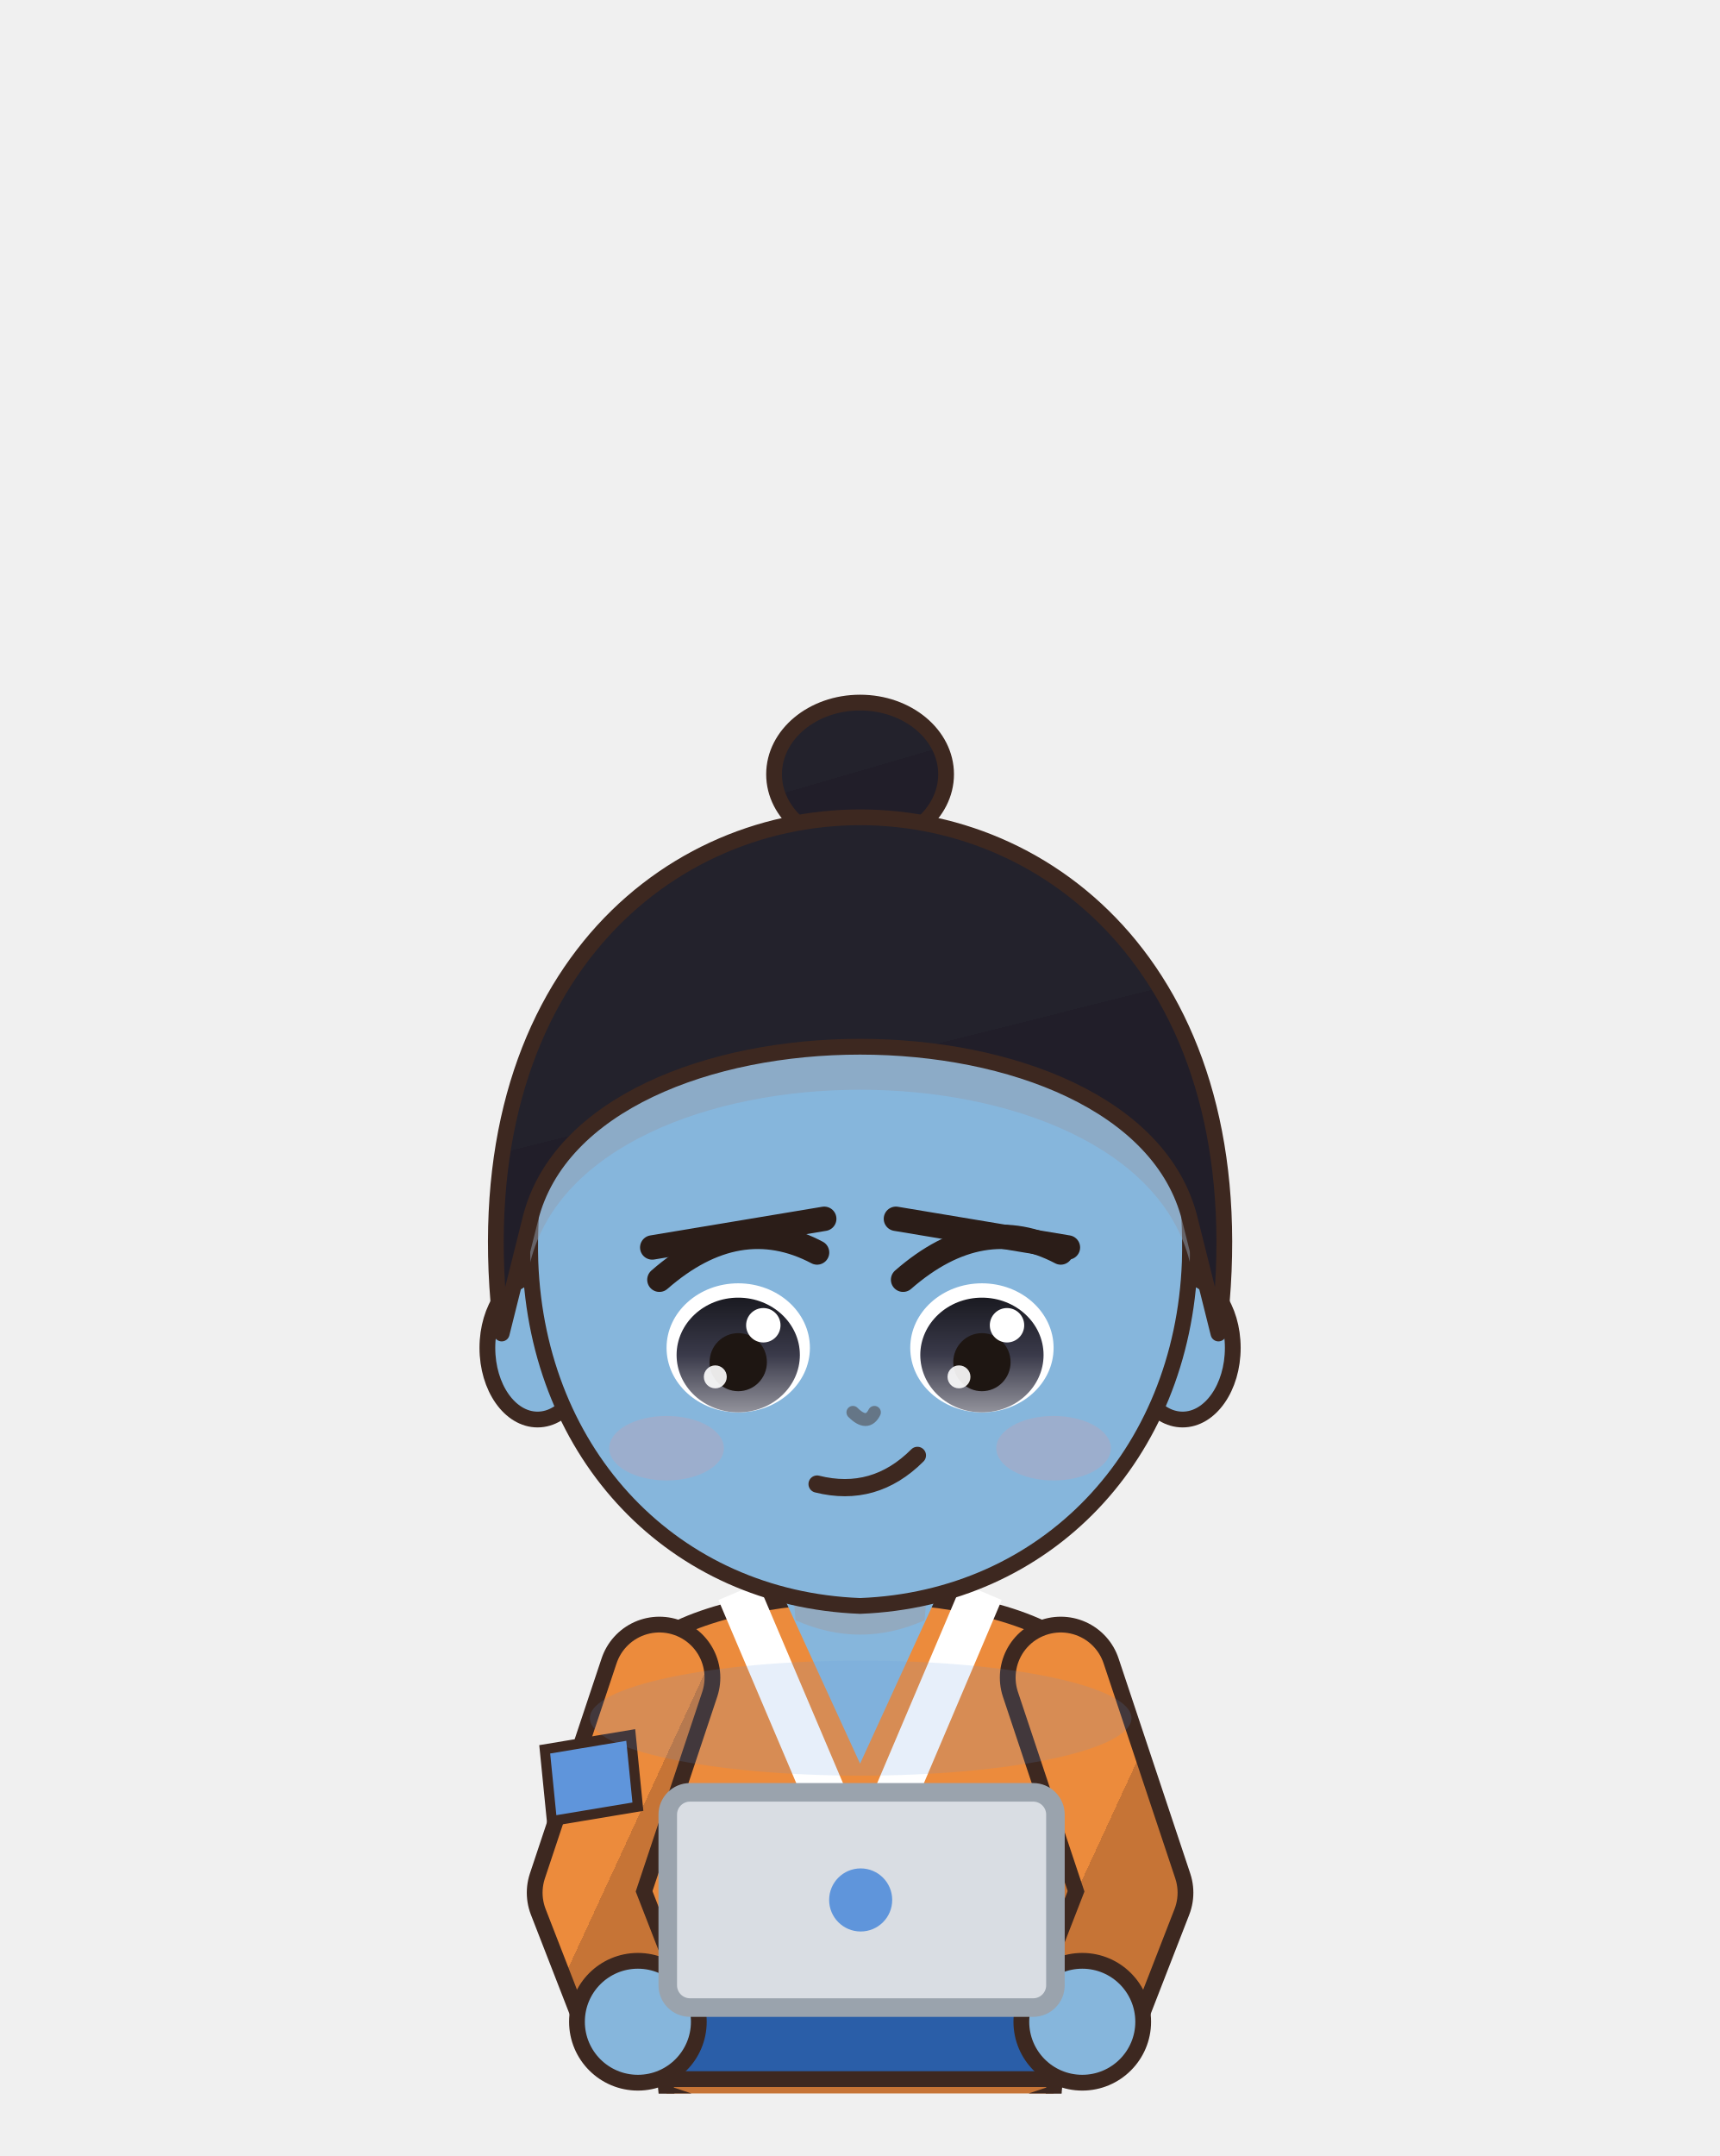
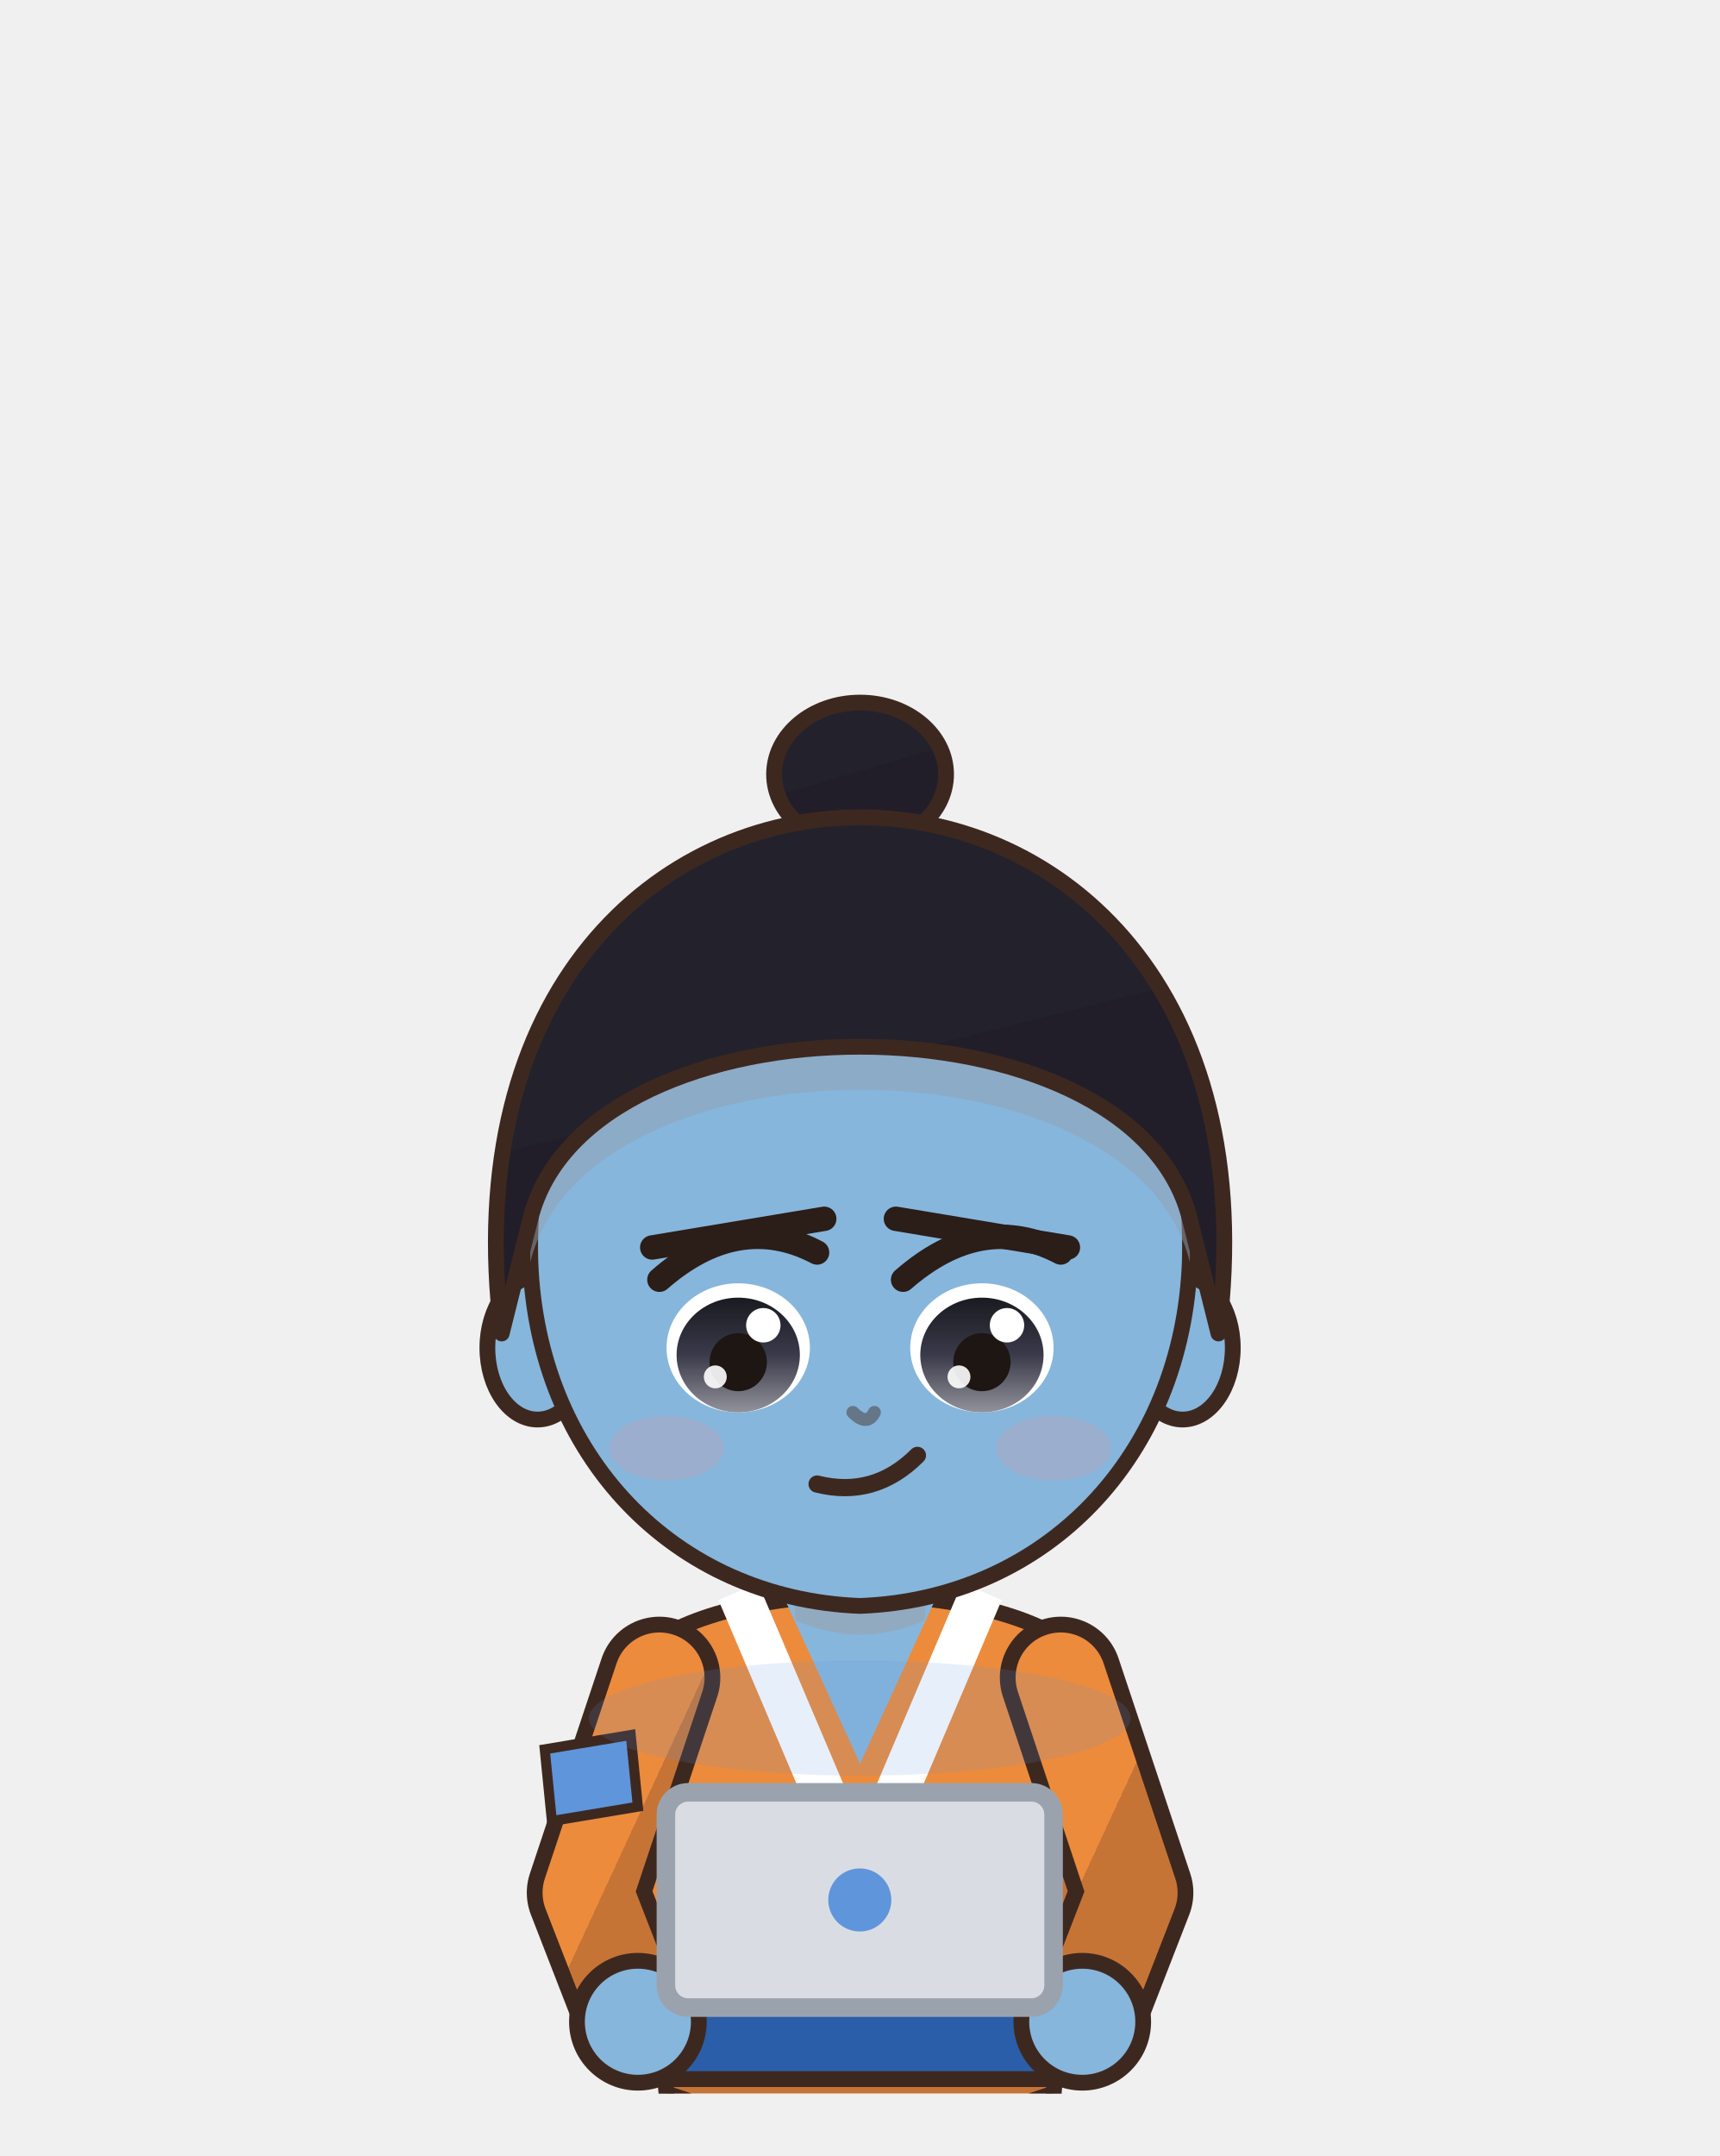
- <svg xmlns="http://www.w3.org/2000/svg" viewBox="643.1 213.8 92.7 116.2" width="92.7" height="116.2">
-   <svg x="643.1" y="213.8" viewBox="-120 -180 240 292" width="92.736" height="112.829">
+ <svg xmlns="http://www.w3.org/2000/svg" viewBox="637.5 213.8 92.7 116.2" width="92.7" height="116.2">
+   <svg x="637.5" y="213.8" viewBox="-120 -180 240 292" width="92.736" height="112.829">
    <defs>
      <linearGradient id="hair31" x1="0" y1="0" x2=".35" y2="1">
        <stop offset="0" stop-color="#23222c" />
        <stop offset=".58" stop-color="#23222c" />
        <stop offset=".58" stop-color="#211e29" />
        <stop offset="1" stop-color="#211e29" />
      </linearGradient>
      <radialGradient id="skin31" cx=".4" cy=".32" r=".85">
        <stop offset="0" stop-color="#86b6dc" />
        <stop offset=".84" stop-color="#86b6dc" />
        <stop offset=".84" stop-color="#92aac0" />
        <stop offset="1" stop-color="#92aac0" />
      </radialGradient>
      <linearGradient id="cloth31" x1="0" y1="0" x2=".45" y2="1">
        <stop offset="0" stop-color="#ec8b3c" />
        <stop offset=".6" stop-color="#ec8b3c" />
        <stop offset=".6" stop-color="#c67436" />
        <stop offset="1" stop-color="#c67436" />
      </linearGradient>
      <linearGradient id="iris31" x1="0" y1="0" x2="0" y2="1">
        <stop offset="0" stop-color="#1a1a21" />
        <stop offset=".5" stop-color="#3a3a4a" />
        <stop offset="1" stop-color="#92929b" />
      </linearGradient>
      <linearGradient id="straw31" x1="0" y1="0" x2=".3" y2="1">
        <stop offset="0" stop-color="#ffe39a" />
        <stop offset=".58" stop-color="#ffe39a" />
        <stop offset=".58" stop-color="#e9b456" />
        <stop offset="1" stop-color="#e9b456" />
      </linearGradient>
      <clipPath id="face31">
        <path d="M -46,-4 C -47,-38 -25,-55 0,-55 C 25,-55 47,-38 46,-4 C 45,23 26,43 0,44 C -26,43 -45,23 -46,-4 Z" />
      </clipPath>
    </defs>
    <ellipse cx="0" cy="-72" rx="12" ry="10" fill="url(#hair31)" stroke="#3d2820" stroke-width="2.2" stroke-linejoin="round" />
    <rect x="-23" y="118" width="20" height="84" rx="8" fill="#2a5ea8" stroke="#3d2820" stroke-width="2.2" stroke-linejoin="round" />
    <ellipse cx="-13" cy="205" rx="14" ry="7" fill="#3a2a24" stroke="#3d2820" stroke-width="2.2" stroke-linejoin="round" />
    <rect x="3" y="118" width="20" height="84" rx="8" fill="#2a5ea8" stroke="#3d2820" stroke-width="2.2" stroke-linejoin="round" />
    <ellipse cx="13" cy="205" rx="14" ry="7" fill="#3a2a24" stroke="#3d2820" stroke-width="2.2" stroke-linejoin="round" />
    <path d="M -30,50 C -34,68 -28,94 -26,124 L 26,124 C 28,94 34,68 30,50 C 18,40 -18,40 -30,50 Z" fill="url(#cloth31)" stroke="#3d2820" stroke-width="2.2" stroke-linejoin="round" />
    <path d="M -17,42 L 0,82 L 17,42" stroke="#ffffff" stroke-width="6" fill="none" />
    <path d="M -11,42 L 0,66 L 11,42 Z" fill="url(#skin31)" />
    <path d="M -31,96 L 31,96 L 30,110 L -30,110 Z" fill="#2a5ea8" stroke="#3d2820" stroke-width="2.2" stroke-linejoin="round" />
    <path d="M -27,112 L -36,176 L -10,176 L -9,118 Z M 27,112 L 36,176 L 10,176 L 9,118 Z" fill="url(#cloth31)" stroke="#3d2820" stroke-width="2.2" stroke-linejoin="round" />
    <path d="M -28,54 L -38,84 L -31,102" stroke="#3d2820" stroke-width="17" fill="none" stroke-linecap="round" stroke-linejoin="round" />
    <path d="M -28,54 L -38,84 L -31,102" stroke="url(#cloth31)" stroke-width="12.6" fill="none" stroke-linecap="round" stroke-linejoin="round" />
    <path d="M 28,54 L 38,84 L 31,102" stroke="#3d2820" stroke-width="17" fill="none" stroke-linecap="round" stroke-linejoin="round" />
    <path d="M 28,54 L 38,84 L 31,102" stroke="url(#cloth31)" stroke-width="12.6" fill="none" stroke-linecap="round" stroke-linejoin="round" />
    <circle cx="-31" cy="102" r="8.5" fill="url(#skin31)" stroke="#3d2820" stroke-width="2.2" />
    <circle cx="31" cy="102" r="8.5" fill="url(#skin31)" stroke="#3d2820" stroke-width="2.2" />
    <path d="M -44,64 L -32,62 L -31,72 L -43,74 Z" fill="#5f95db" stroke="#3d2820" stroke-width="1.4" />
    <path d="M -10,34 L 10,34 L 9,46 Q 0,50 -9,46 Z" fill="#92aac0" />
    <ellipse cx="-45" cy="8" rx="7" ry="10" fill="url(#skin31)" stroke="#3d2820" stroke-width="2.2" stroke-linejoin="round" />
    <ellipse cx="45" cy="8" rx="7" ry="10" fill="url(#skin31)" stroke="#3d2820" stroke-width="2.2" stroke-linejoin="round" />
    <path d="M -46,-4 C -47,-38 -25,-55 0,-55 C 25,-55 47,-38 46,-4 C 45,23 26,43 0,44 C -26,43 -45,23 -46,-4 Z" fill="url(#skin31)" stroke="#3d2820" stroke-width="2.2" stroke-linejoin="round" />
    <g clip-path="url(#face31)">
      <path d="M -50,6 C -56,-42 -28,-66 0,-66 C 28,-66 56,-42 50,6 L 46,-10 C 38,-42 -38,-42 -46,-10 Z" transform="translate(0,6)" fill="#929fb2" opacity=".5" />
    </g>
    <ellipse cx="-17" cy="8" rx="10" ry="9" fill="#ffffff" />
    <ellipse cx="-17" cy="9" rx="8.6" ry="8" fill="url(#iris31)" />
    <ellipse cx="-17" cy="10" rx="4" ry="4.05" fill="#1e1612" />
    <circle cx="-13.5" cy="4.85" r="2.4" fill="#ffffff" />
    <circle cx="-20.2" cy="12.05" r="1.6" fill="#ffffff" opacity=".9" />
    <path d="M -28,-1.5 Q -17,-11.1 -6,-5.3" stroke="#2b1d18" stroke-width="3.4" fill="none" stroke-linecap="round" />
    <path d="M -29,-6 L -5,-10" stroke="#2b1d18" stroke-width="3.4" stroke-linecap="round" />
    <ellipse cx="17" cy="8" rx="10" ry="9" fill="#ffffff" />
    <ellipse cx="17" cy="9" rx="8.6" ry="8" fill="url(#iris31)" />
    <ellipse cx="17" cy="10" rx="4" ry="4.05" fill="#1e1612" />
    <circle cx="20.5" cy="4.85" r="2.4" fill="#ffffff" />
    <circle cx="13.8" cy="12.05" r="1.6" fill="#ffffff" opacity=".9" />
    <path d="M 6,-1.5 Q 17,-11.1 28,-5.3" stroke="#2b1d18" stroke-width="3.4" fill="none" stroke-linecap="round" />
    <path d="M 5,-10 L 29,-6" stroke="#2b1d18" stroke-width="3.4" stroke-linecap="round" />
    <path d="M -6,27 Q 2,29 8,23" stroke="#3d2820" stroke-width="2.4" fill="none" stroke-linecap="round" />
    <ellipse cx="-27" cy="22" rx="8" ry="4.5" fill="#ff8c8c" opacity="0.18" />
    <ellipse cx="27" cy="22" rx="8" ry="4.5" fill="#ff8c8c" opacity="0.18" />
    <path d="M -1,17 Q 1,19 2,17" stroke="#657687" stroke-width="1.8" fill="none" stroke-linecap="round" />
    <path d="M -50,6 C -56,-42 -28,-66 0,-66 C 28,-66 56,-42 50,6 L 46,-10 C 38,-42 -38,-42 -46,-10 Z" fill="url(#hair31)" stroke="#3d2820" stroke-width="2.2" stroke-linejoin="round" />
  </svg>
-   <rect x="679.1" y="310.4" width="20.9" height="11.6" rx="1.2" fill="#d9dde3" stroke="#9aa3ad" stroke-width="1" />
-   <circle cx="689.5" cy="316.2" r="1.7" fill="#5f95db" />
-   <ellipse cx="689.5" cy="306.4" rx="14.6" ry="3.1" fill="#5f95db" opacity=".15" />
+   <rect x="673.4" y="310.4" width="20.9" height="11.6" rx="1.2" fill="#d9dde3" stroke="#9aa3ad" stroke-width="1" />
+   <circle cx="683.853" cy="316.2" r="1.7" fill="#5f95db" />
+   <ellipse cx="683.853" cy="306.4" rx="14.6" ry="3.1" fill="#5f95db" opacity=".15" />
</svg>
